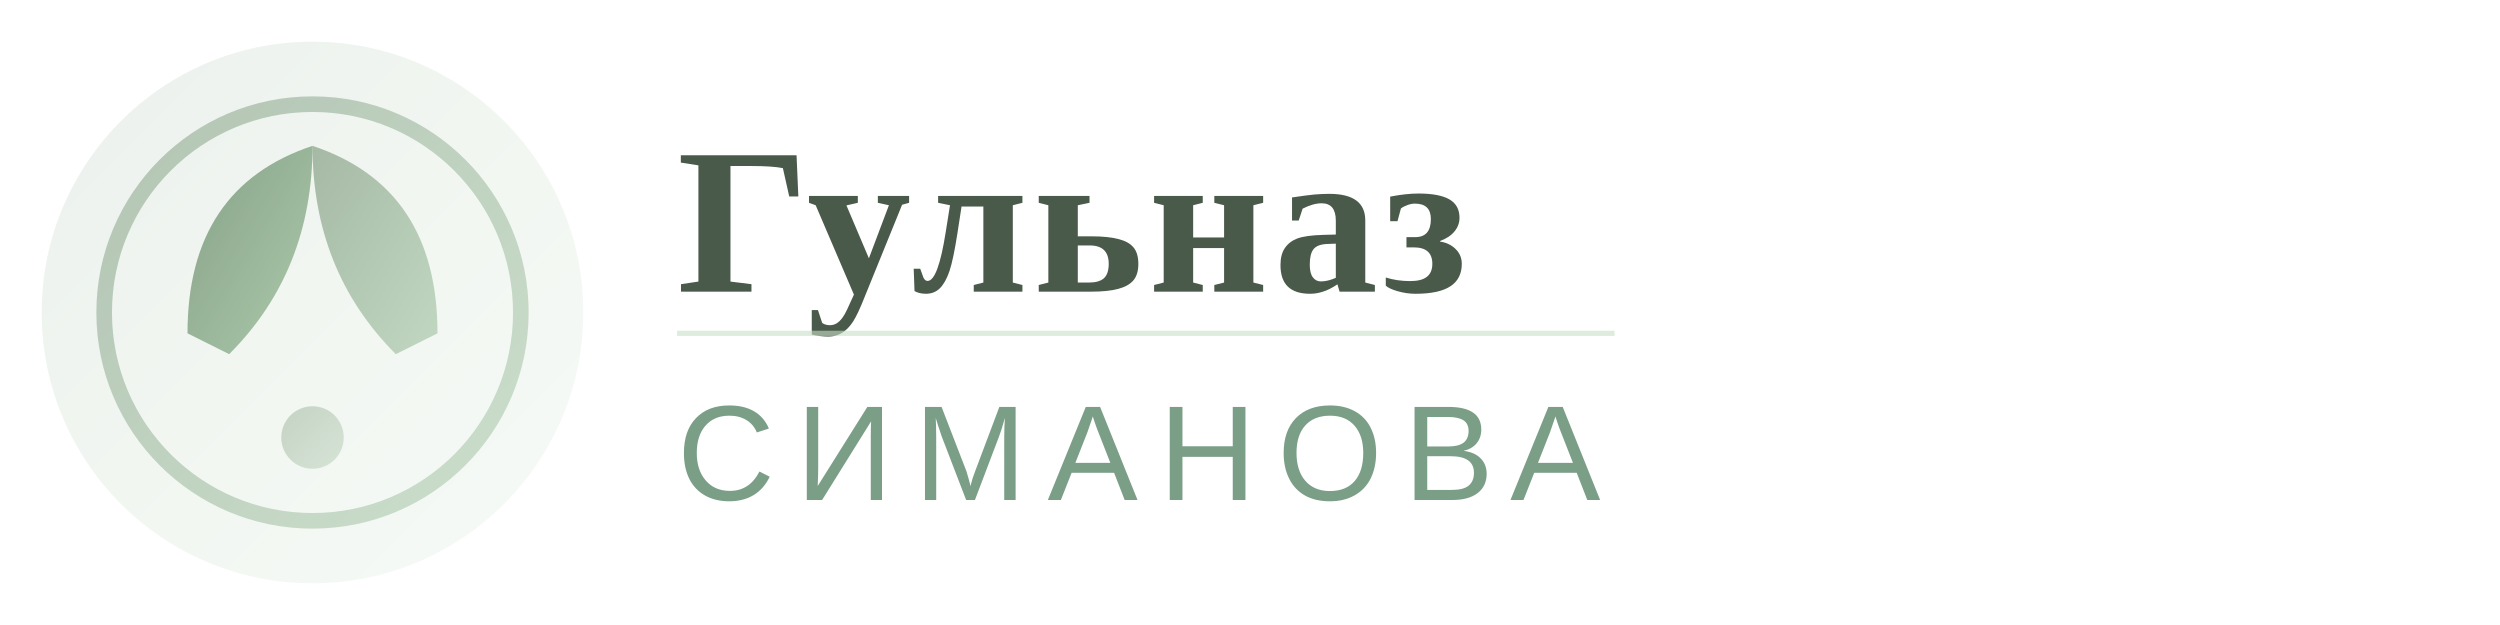
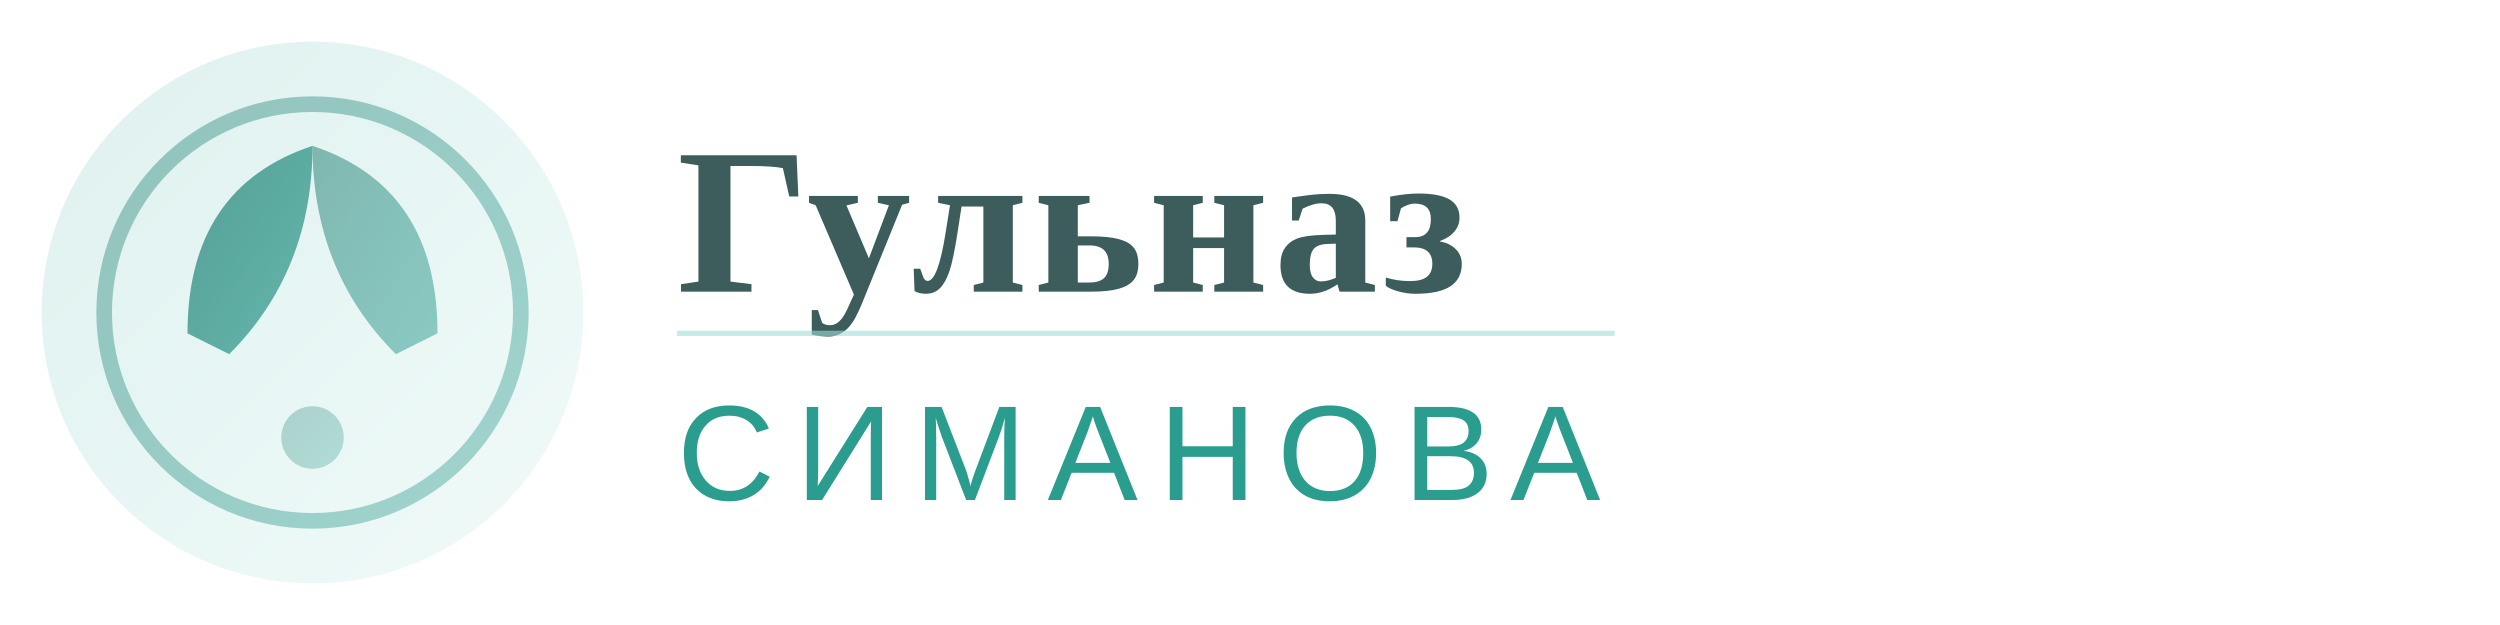
<svg xmlns="http://www.w3.org/2000/svg" viewBox="0 0 240 60" width="240" height="60">
  <defs>
    <linearGradient id="logoGrad" x1="0%" y1="0%" x2="100%" y2="100%">
-       <stop offset="0%" style="stop-color:#7b9e87;stop-opacity:1" />
-       <stop offset="50%" style="stop-color:#a3c4a3;stop-opacity:1" />
-       <stop offset="100%" style="stop-color:#c8dfc8;stop-opacity:1" />
+       <stop offset="0%" style="stop-color:#2a9d8f;stop-opacity:1" />
+       <stop offset="50%" style="stop-color:#5ec4b6;stop-opacity:1" />
+       <stop offset="100%" style="stop-color:#a0ddd5;stop-opacity:1" />
    </linearGradient>
    <linearGradient id="leafGrad" x1="0%" y1="0%" x2="100%" y2="100%">
-       <stop offset="0%" style="stop-color:#5a7d5a;stop-opacity:1" />
-       <stop offset="100%" style="stop-color:#8fb88f;stop-opacity:1" />
+       <stop offset="0%" style="stop-color:#1a7a6e;stop-opacity:1" />
+       <stop offset="100%" style="stop-color:#2a9d8f;stop-opacity:1" />
    </linearGradient>
  </defs>
  <circle cx="30" cy="30" r="26" fill="url(#logoGrad)" opacity="0.15" />
  <circle cx="30" cy="30" r="20" fill="none" stroke="url(#leafGrad)" stroke-width="1.5" opacity="0.4" />
  <path d="M 18 32 Q 18 18, 30 14 Q 30 26, 22 34" fill="url(#leafGrad)" opacity="0.7" />
  <path d="M 42 32 Q 42 18, 30 14 Q 30 26, 38 34" fill="url(#leafGrad)" opacity="0.5" />
  <path d="M 30 14 L 30 40" stroke="url(#leafGrad)" stroke-width="1.5" fill="none" opacity="0.6" />
  <circle cx="30" cy="42" r="3" fill="url(#leafGrad)" opacity="0.3" />
-   <text x="65" y="28" font-family="'Georgia', 'Times New Roman', serif" font-size="20" font-weight="600" fill="#4a5a4a" letter-spacing="0.5px">
+   <text x="65" y="28" font-family="'Georgia', 'Times New Roman', serif" font-size="20" font-weight="600" fill="#3d5c5c" letter-spacing="0.5px">
    Гульназ
  </text>
-   <text x="65" y="48" font-family="'Arial', 'Helvetica', sans-serif" font-size="13" fill="#7b9e87" letter-spacing="2px" font-weight="500">
+   <text x="65" y="48" font-family="'Arial', 'Helvetica', sans-serif" font-size="13" fill="#2a9d8f" letter-spacing="2px" font-weight="500">
    СИМАНОВА
  </text>
-   <line x1="65" y1="32" x2="155" y2="32" stroke="#c8dfc8" stroke-width="0.5" opacity="0.6" />
+   <line x1="65" y1="32" x2="155" y2="32" stroke="#a0ddd5" stroke-width="0.5" opacity="0.6" />
</svg>
